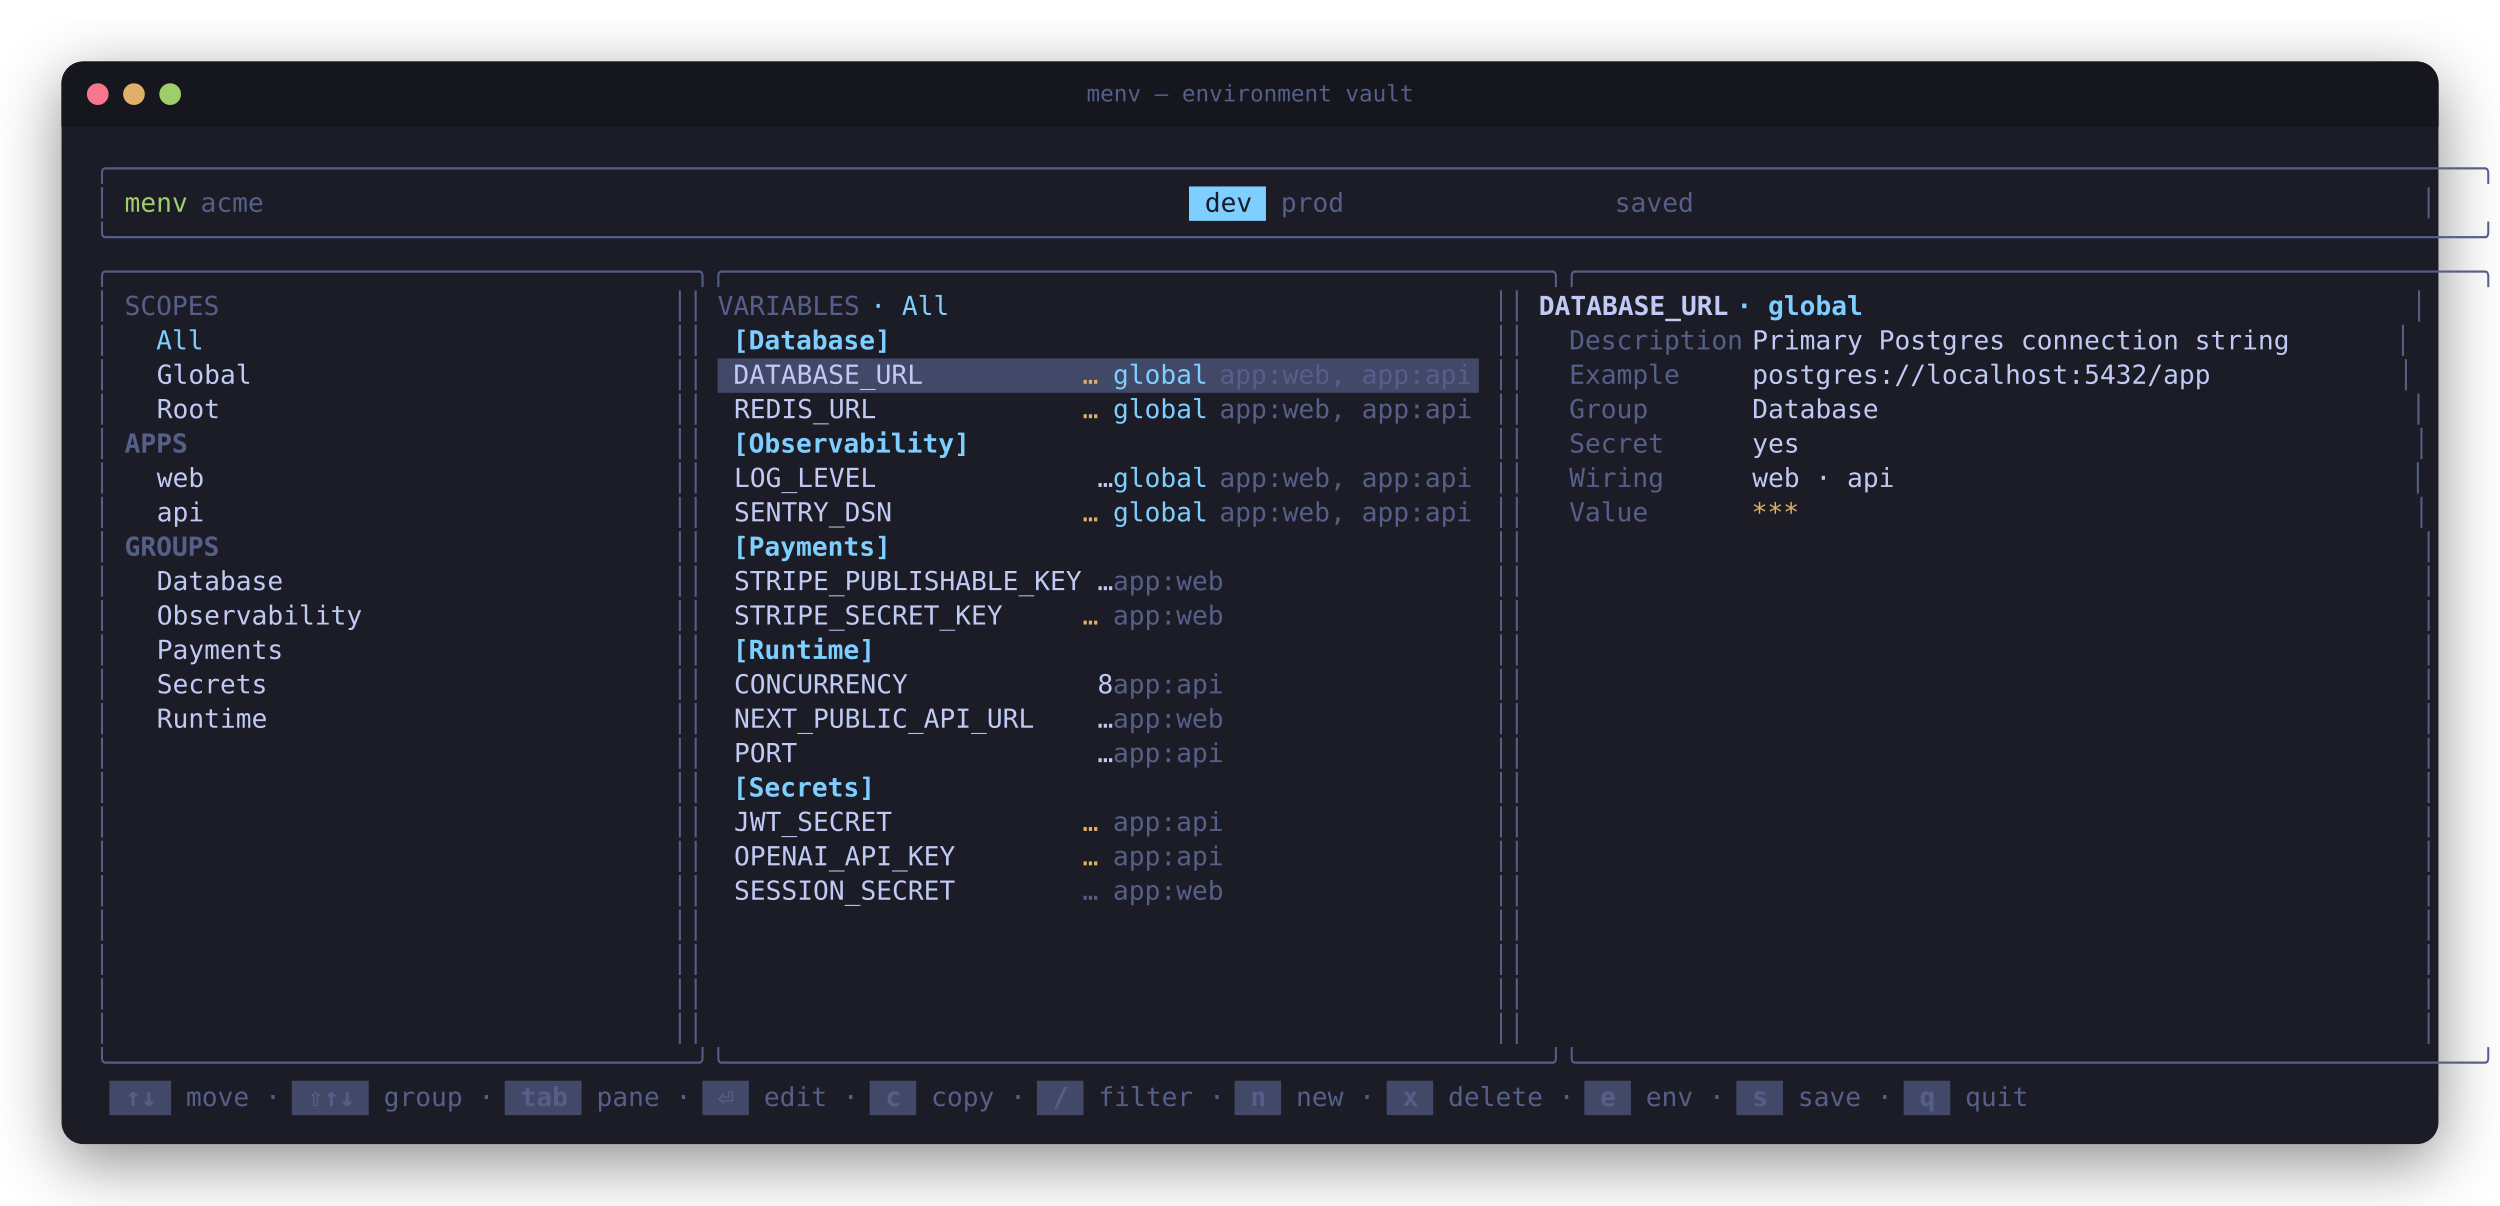
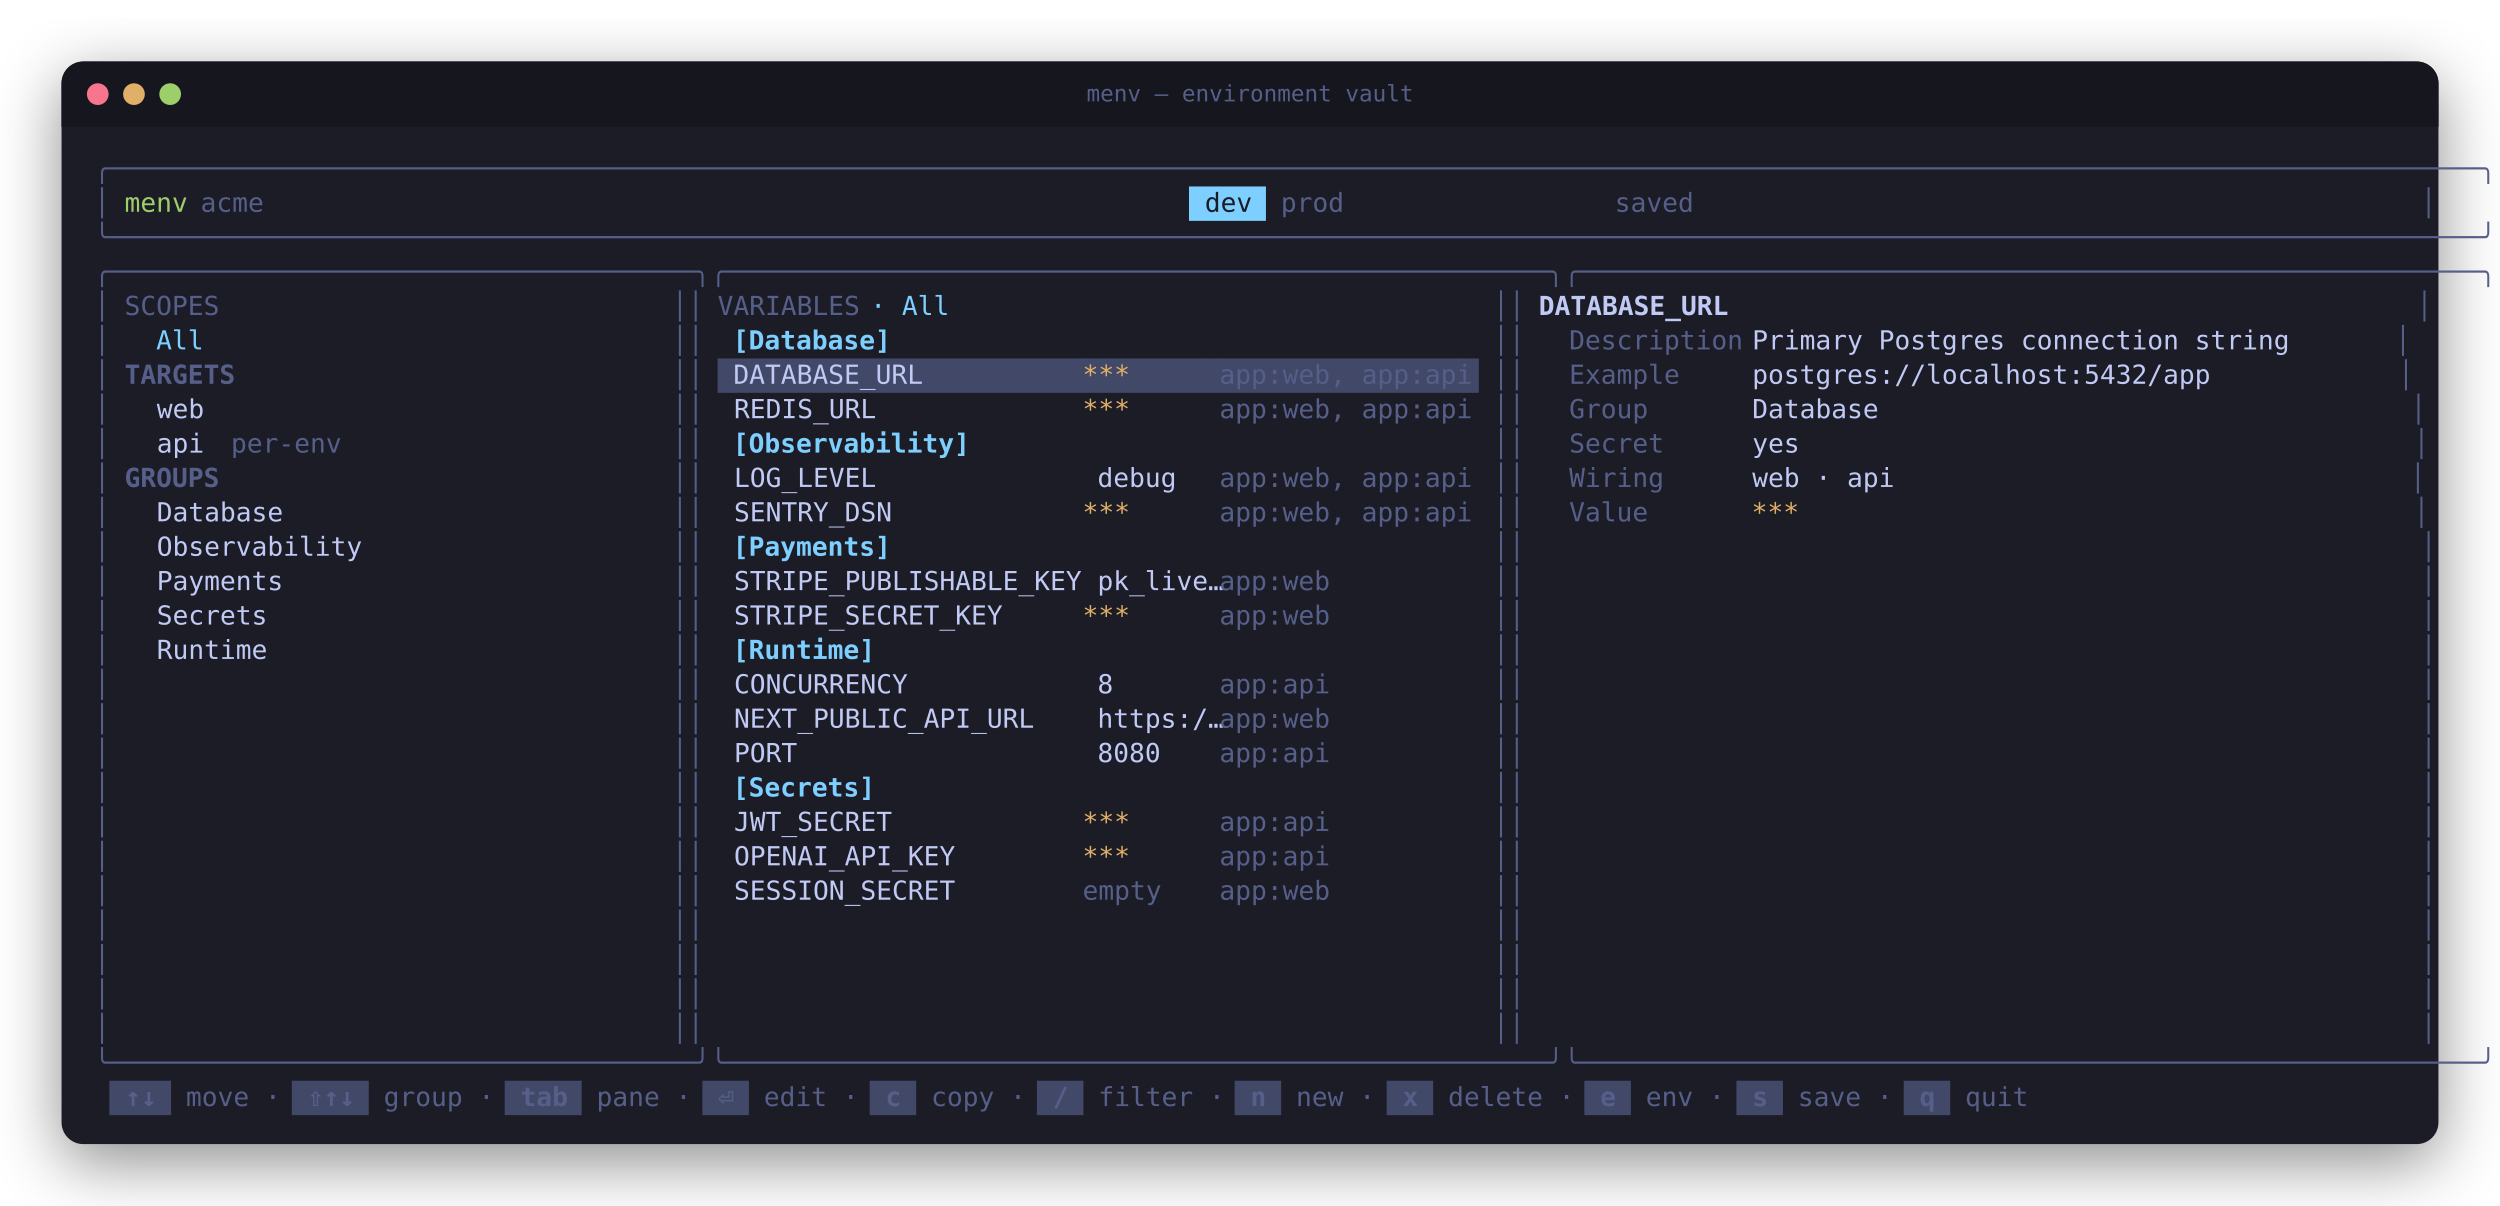
<svg xmlns="http://www.w3.org/2000/svg" width="1381" height="666" viewBox="0 0 1381 666" font-family="ui-monospace, SFMono-Regular, 'SF Mono', Menlo, Consolas, 'DejaVu Sans Mono', monospace">
  <defs>
    <filter id="shadow" x="-30%" y="-30%" width="160%" height="160%">
      <feDropShadow dx="0" dy="10" stdDeviation="18" flood-color="#000000" flood-opacity="0.45" />
    </filter>
  </defs>
  <rect x="34" y="34" width="1313" height="598" rx="12" fill="#1a1b26" filter="url(#shadow)" />
  <path d="M34,46 a12,12 0 0 1 12,-12 h1289 a12,12 0 0 1 12,12 v24 h-1313 z" fill="#16161e" />
  <circle cx="54" cy="52" r="6" fill="#f7768e" />
  <circle cx="74" cy="52" r="6" fill="#e0af68" />
  <circle cx="94" cy="52" r="6" fill="#9ece6a" />
  <text x="690.5" y="56" text-anchor="middle" fill="#565f89" font-size="12.5">menv — environment vault</text>
  <text x="52.0" y="98.0" fill="#565f89" font-size="14.5" textLength="1276.8" lengthAdjust="spacingAndGlyphs" xml:space="preserve">╭──────────────────────────────────────────────────────────────────────────────────────────────────────────────────────────────────────────────────────╮</text>
  <rect x="656.8" y="103.0" width="42.5" height="19" fill="#7dcfff" />
  <text x="52.0" y="117.0" fill="#565f89" font-size="14.5" textLength="8.4" lengthAdjust="spacingAndGlyphs" xml:space="preserve">│</text>
  <text x="68.8" y="117.0" fill="#9ece6a" font-size="14.5" textLength="33.6" lengthAdjust="spacingAndGlyphs" xml:space="preserve">menv</text>
  <text x="110.8" y="117.0" fill="#565f89" font-size="14.5" textLength="33.6" lengthAdjust="spacingAndGlyphs" xml:space="preserve">acme</text>
  <text x="656.8" y="117.0" fill="#1a1b26" font-size="14.5" textLength="42.0" lengthAdjust="spacingAndGlyphs" xml:space="preserve"> dev </text>
  <text x="698.8" y="117.0" fill="#565f89" font-size="14.5" textLength="50.4" lengthAdjust="spacingAndGlyphs" xml:space="preserve"> prod </text>
  <text x="892.0" y="117.0" fill="#565f89" font-size="14.5" textLength="436.8" lengthAdjust="spacingAndGlyphs" xml:space="preserve">saved                                              │</text>
  <text x="52.0" y="136.0" fill="#565f89" font-size="14.5" textLength="1276.8" lengthAdjust="spacingAndGlyphs" xml:space="preserve">╰──────────────────────────────────────────────────────────────────────────────────────────────────────────────────────────────────────────────────────╯</text>
  <text x="52.0" y="155.0" fill="#565f89" font-size="14.5" textLength="1276.8" lengthAdjust="spacingAndGlyphs" xml:space="preserve">╭─────────────────────────────────────╮╭────────────────────────────────────────────────────╮╭─────────────────────────────────────────────────────────╮</text>
  <text x="52.0" y="174.0" fill="#565f89" font-size="14.5" textLength="8.4" lengthAdjust="spacingAndGlyphs" xml:space="preserve">│</text>
  <text x="68.8" y="174.0" fill="#565f89" font-size="14.5" textLength="50.4" lengthAdjust="spacingAndGlyphs" xml:space="preserve">SCOPES</text>
  <text x="371.2" y="174.0" fill="#565f89" font-size="14.5" textLength="16.8" lengthAdjust="spacingAndGlyphs" xml:space="preserve">││</text>
  <text x="396.4" y="174.0" fill="#565f89" font-size="14.5" textLength="75.6" lengthAdjust="spacingAndGlyphs" xml:space="preserve">VARIABLES</text>
  <text x="472.0" y="174.0" fill="#7dcfff" font-size="14.5" textLength="50.4" lengthAdjust="spacingAndGlyphs" xml:space="preserve"> · All</text>
  <text x="824.8" y="174.0" fill="#565f89" font-size="14.5" textLength="16.8" lengthAdjust="spacingAndGlyphs" xml:space="preserve">││</text>
-   <text x="850.0" y="174.0" fill="#c0caf5" font-weight="700" font-size="14.5" textLength="109.2" lengthAdjust="spacingAndGlyphs" xml:space="preserve">DATABASE_URL </text>
-   <text x="959.2" y="174.0" fill="#7dcfff" font-weight="700" font-size="14.5" textLength="67.2" lengthAdjust="spacingAndGlyphs" xml:space="preserve">· global</text>
-   <text x="1026.4" y="174.0" fill="#565f89" font-size="14.5" textLength="302.4" lengthAdjust="spacingAndGlyphs" xml:space="preserve">                                   │</text>
+   <text x="850.0" y="174.0" fill="#c0caf5" font-weight="700" font-size="14.5" textLength="100.8" lengthAdjust="spacingAndGlyphs" xml:space="preserve">DATABASE_URL</text>
+   <text x="950.8" y="174.0" fill="#565f89" font-size="14.5" textLength="378.0" lengthAdjust="spacingAndGlyphs" xml:space="preserve">                                            │</text>
  <text x="52.0" y="193.0" fill="#565f89" font-size="14.5" textLength="8.4" lengthAdjust="spacingAndGlyphs" xml:space="preserve">│</text>
  <text x="68.8" y="193.0" fill="#7dcfff" font-size="14.5" textLength="58.8" lengthAdjust="spacingAndGlyphs" xml:space="preserve">  All  </text>
  <text x="371.2" y="193.0" fill="#565f89" font-size="14.5" textLength="16.8" lengthAdjust="spacingAndGlyphs" xml:space="preserve">││</text>
  <text x="404.8" y="193.0" fill="#7dcfff" font-weight="700" font-size="14.5" textLength="84.0" lengthAdjust="spacingAndGlyphs" xml:space="preserve">[Database]</text>
  <text x="824.8" y="193.0" fill="#565f89" font-size="14.5" textLength="16.8" lengthAdjust="spacingAndGlyphs" xml:space="preserve">││</text>
  <text x="866.8" y="193.0" fill="#565f89" font-size="14.5" textLength="92.4" lengthAdjust="spacingAndGlyphs" xml:space="preserve">Description</text>
  <text x="959.2" y="193.0" fill="#c0caf5" font-size="14.5" textLength="294.0" lengthAdjust="spacingAndGlyphs" xml:space="preserve"> Primary Postgres connection string</text>
  <text x="1253.2" y="193.0" fill="#565f89" font-size="14.5" textLength="75.6" lengthAdjust="spacingAndGlyphs" xml:space="preserve">        │</text>
  <rect x="396.4" y="198.0" width="202.1" height="19" fill="#414868" />
-   <rect x="598.0" y="198.0" width="8.9" height="19" fill="#414868" />
-   <rect x="606.4" y="198.0" width="8.9" height="19" fill="#414868" />
-   <rect x="614.8" y="198.0" width="50.9" height="19" fill="#414868" />
+   <rect x="598.0" y="198.0" width="67.7" height="19" fill="#414868" />
  <rect x="665.2" y="198.0" width="8.9" height="19" fill="#414868" />
  <rect x="673.6" y="198.0" width="134.9" height="19" fill="#414868" />
  <rect x="808.0" y="198.0" width="8.9" height="19" fill="#414868" />
  <text x="52.0" y="212.0" fill="#565f89" font-size="14.5" textLength="8.4" lengthAdjust="spacingAndGlyphs" xml:space="preserve">│</text>
-   <text x="60.4" y="212.0" fill="#c0caf5" font-size="14.5" textLength="310.8" lengthAdjust="spacingAndGlyphs" xml:space="preserve">   Global                            </text>
+   <text x="68.8" y="212.0" fill="#565f89" font-weight="700" font-size="14.5" textLength="58.8" lengthAdjust="spacingAndGlyphs" xml:space="preserve">TARGETS</text>
  <text x="371.2" y="212.0" fill="#565f89" font-size="14.5" textLength="16.8" lengthAdjust="spacingAndGlyphs" xml:space="preserve">││</text>
  <text x="396.4" y="212.0" fill="#c0caf5" font-size="14.5" textLength="201.6" lengthAdjust="spacingAndGlyphs" xml:space="preserve"> DATABASE_URL           </text>
-   <text x="598.0" y="212.0" fill="#e0af68" font-size="14.5" textLength="8.4" lengthAdjust="spacingAndGlyphs" xml:space="preserve">…</text>
-   <text x="614.8" y="212.0" fill="#7dcfff" font-size="14.5" textLength="50.4" lengthAdjust="spacingAndGlyphs" xml:space="preserve">global</text>
+   <text x="598.0" y="212.0" fill="#e0af68" font-size="14.5" textLength="67.2" lengthAdjust="spacingAndGlyphs" xml:space="preserve">***     </text>
  <text x="673.6" y="212.0" fill="#565f89" font-size="14.5" textLength="134.4" lengthAdjust="spacingAndGlyphs" xml:space="preserve">app:web, app:api</text>
  <text x="824.8" y="212.0" fill="#565f89" font-size="14.5" textLength="16.8" lengthAdjust="spacingAndGlyphs" xml:space="preserve">││</text>
  <text x="866.8" y="212.0" fill="#565f89" font-size="14.5" textLength="92.4" lengthAdjust="spacingAndGlyphs" xml:space="preserve">Example    </text>
  <text x="959.2" y="212.0" fill="#c0caf5" font-size="14.5" textLength="252.0" lengthAdjust="spacingAndGlyphs" xml:space="preserve"> postgres://localhost:5432/app</text>
  <text x="1211.2" y="212.0" fill="#565f89" font-size="14.5" textLength="117.6" lengthAdjust="spacingAndGlyphs" xml:space="preserve">             │</text>
  <text x="52.0" y="231.0" fill="#565f89" font-size="14.5" textLength="8.4" lengthAdjust="spacingAndGlyphs" xml:space="preserve">│</text>
-   <text x="60.4" y="231.0" fill="#c0caf5" font-size="14.5" textLength="310.8" lengthAdjust="spacingAndGlyphs" xml:space="preserve">   Root                              </text>
+   <text x="60.4" y="231.0" fill="#c0caf5" font-size="14.5" textLength="310.8" lengthAdjust="spacingAndGlyphs" xml:space="preserve">   web                               </text>
  <text x="371.2" y="231.0" fill="#565f89" font-size="14.5" textLength="16.8" lengthAdjust="spacingAndGlyphs" xml:space="preserve">││</text>
  <text x="388.0" y="231.0" fill="#c0caf5" font-size="14.5" textLength="210.0" lengthAdjust="spacingAndGlyphs" xml:space="preserve">  REDIS_URL              </text>
-   <text x="598.0" y="231.0" fill="#e0af68" font-size="14.5" textLength="8.4" lengthAdjust="spacingAndGlyphs" xml:space="preserve">…</text>
-   <text x="614.8" y="231.0" fill="#7dcfff" font-size="14.5" textLength="50.4" lengthAdjust="spacingAndGlyphs" xml:space="preserve">global</text>
+   <text x="598.0" y="231.0" fill="#e0af68" font-size="14.5" textLength="67.2" lengthAdjust="spacingAndGlyphs" xml:space="preserve">***     </text>
  <text x="673.6" y="231.0" fill="#565f89" font-size="14.5" textLength="134.4" lengthAdjust="spacingAndGlyphs" xml:space="preserve">app:web, app:api</text>
  <text x="824.8" y="231.0" fill="#565f89" font-size="14.5" textLength="16.8" lengthAdjust="spacingAndGlyphs" xml:space="preserve">││</text>
  <text x="866.8" y="231.0" fill="#565f89" font-size="14.5" textLength="92.4" lengthAdjust="spacingAndGlyphs" xml:space="preserve">Group      </text>
  <text x="959.2" y="231.0" fill="#c0caf5" font-size="14.5" textLength="75.6" lengthAdjust="spacingAndGlyphs" xml:space="preserve"> Database</text>
  <text x="1034.8" y="231.0" fill="#565f89" font-size="14.5" textLength="294.0" lengthAdjust="spacingAndGlyphs" xml:space="preserve">                                  │</text>
  <text x="52.0" y="250.0" fill="#565f89" font-size="14.5" textLength="8.4" lengthAdjust="spacingAndGlyphs" xml:space="preserve">│</text>
-   <text x="68.8" y="250.0" fill="#565f89" font-weight="700" font-size="14.5" textLength="33.6" lengthAdjust="spacingAndGlyphs" xml:space="preserve">APPS</text>
+   <text x="60.4" y="250.0" fill="#c0caf5" font-size="14.5" textLength="67.2" lengthAdjust="spacingAndGlyphs" xml:space="preserve">   api  </text>
+   <text x="127.6" y="250.0" fill="#565f89" font-size="14.5" textLength="58.8" lengthAdjust="spacingAndGlyphs" xml:space="preserve">per-env</text>
  <text x="371.2" y="250.0" fill="#565f89" font-size="14.5" textLength="16.8" lengthAdjust="spacingAndGlyphs" xml:space="preserve">││</text>
  <text x="404.8" y="250.0" fill="#7dcfff" font-weight="700" font-size="14.5" textLength="126.0" lengthAdjust="spacingAndGlyphs" xml:space="preserve">[Observability]</text>
  <text x="824.8" y="250.0" fill="#565f89" font-size="14.5" textLength="16.8" lengthAdjust="spacingAndGlyphs" xml:space="preserve">││</text>
  <text x="866.8" y="250.0" fill="#565f89" font-size="14.5" textLength="92.4" lengthAdjust="spacingAndGlyphs" xml:space="preserve">Secret     </text>
  <text x="959.2" y="250.0" fill="#c0caf5" font-size="14.5" textLength="33.6" lengthAdjust="spacingAndGlyphs" xml:space="preserve"> yes</text>
  <text x="992.8" y="250.0" fill="#565f89" font-size="14.5" textLength="336.0" lengthAdjust="spacingAndGlyphs" xml:space="preserve">                                       │</text>
  <text x="52.0" y="269.0" fill="#565f89" font-size="14.5" textLength="8.4" lengthAdjust="spacingAndGlyphs" xml:space="preserve">│</text>
-   <text x="60.4" y="269.0" fill="#c0caf5" font-size="14.5" textLength="310.8" lengthAdjust="spacingAndGlyphs" xml:space="preserve">   web                               </text>
+   <text x="68.8" y="269.0" fill="#565f89" font-weight="700" font-size="14.5" textLength="50.4" lengthAdjust="spacingAndGlyphs" xml:space="preserve">GROUPS</text>
  <text x="371.2" y="269.0" fill="#565f89" font-size="14.5" textLength="16.8" lengthAdjust="spacingAndGlyphs" xml:space="preserve">││</text>
-   <text x="388.0" y="269.0" fill="#c0caf5" font-size="14.5" textLength="226.8" lengthAdjust="spacingAndGlyphs" xml:space="preserve">  LOG_LEVEL              … </text>
-   <text x="614.8" y="269.0" fill="#7dcfff" font-size="14.5" textLength="50.4" lengthAdjust="spacingAndGlyphs" xml:space="preserve">global</text>
+   <text x="388.0" y="269.0" fill="#c0caf5" font-size="14.5" textLength="285.6" lengthAdjust="spacingAndGlyphs" xml:space="preserve">  LOG_LEVEL              debug    </text>
  <text x="673.6" y="269.0" fill="#565f89" font-size="14.5" textLength="134.4" lengthAdjust="spacingAndGlyphs" xml:space="preserve">app:web, app:api</text>
  <text x="824.8" y="269.0" fill="#565f89" font-size="14.5" textLength="16.8" lengthAdjust="spacingAndGlyphs" xml:space="preserve">││</text>
  <text x="866.8" y="269.0" fill="#565f89" font-size="14.5" textLength="92.4" lengthAdjust="spacingAndGlyphs" xml:space="preserve">Wiring     </text>
  <text x="959.2" y="269.0" fill="#c0caf5" font-size="14.5" textLength="84.0" lengthAdjust="spacingAndGlyphs" xml:space="preserve"> web · api</text>
  <text x="1043.2" y="269.0" fill="#565f89" font-size="14.5" textLength="285.6" lengthAdjust="spacingAndGlyphs" xml:space="preserve">                                 │</text>
  <text x="52.0" y="288.0" fill="#565f89" font-size="14.5" textLength="8.4" lengthAdjust="spacingAndGlyphs" xml:space="preserve">│</text>
-   <text x="60.4" y="288.0" fill="#c0caf5" font-size="14.5" textLength="310.8" lengthAdjust="spacingAndGlyphs" xml:space="preserve">   api                               </text>
+   <text x="60.4" y="288.0" fill="#c0caf5" font-size="14.5" textLength="310.8" lengthAdjust="spacingAndGlyphs" xml:space="preserve">   Database                          </text>
  <text x="371.2" y="288.0" fill="#565f89" font-size="14.5" textLength="16.8" lengthAdjust="spacingAndGlyphs" xml:space="preserve">││</text>
  <text x="388.0" y="288.0" fill="#c0caf5" font-size="14.5" textLength="210.0" lengthAdjust="spacingAndGlyphs" xml:space="preserve">  SENTRY_DSN             </text>
-   <text x="598.0" y="288.0" fill="#e0af68" font-size="14.5" textLength="8.4" lengthAdjust="spacingAndGlyphs" xml:space="preserve">…</text>
-   <text x="614.8" y="288.0" fill="#7dcfff" font-size="14.5" textLength="50.4" lengthAdjust="spacingAndGlyphs" xml:space="preserve">global</text>
+   <text x="598.0" y="288.0" fill="#e0af68" font-size="14.5" textLength="67.2" lengthAdjust="spacingAndGlyphs" xml:space="preserve">***     </text>
  <text x="673.6" y="288.0" fill="#565f89" font-size="14.5" textLength="134.4" lengthAdjust="spacingAndGlyphs" xml:space="preserve">app:web, app:api</text>
  <text x="824.8" y="288.0" fill="#565f89" font-size="14.5" textLength="16.8" lengthAdjust="spacingAndGlyphs" xml:space="preserve">││</text>
  <text x="866.8" y="288.0" fill="#565f89" font-size="14.5" textLength="92.4" lengthAdjust="spacingAndGlyphs" xml:space="preserve">Value      </text>
  <text x="967.6" y="288.0" fill="#e0af68" font-size="14.5" textLength="25.2" lengthAdjust="spacingAndGlyphs" xml:space="preserve">***</text>
  <text x="992.8" y="288.0" fill="#565f89" font-size="14.5" textLength="336.0" lengthAdjust="spacingAndGlyphs" xml:space="preserve">                                       │</text>
  <text x="52.0" y="307.0" fill="#565f89" font-size="14.5" textLength="8.4" lengthAdjust="spacingAndGlyphs" xml:space="preserve">│</text>
-   <text x="68.8" y="307.0" fill="#565f89" font-weight="700" font-size="14.5" textLength="50.4" lengthAdjust="spacingAndGlyphs" xml:space="preserve">GROUPS</text>
+   <text x="60.4" y="307.0" fill="#c0caf5" font-size="14.5" textLength="310.8" lengthAdjust="spacingAndGlyphs" xml:space="preserve">   Observability                     </text>
  <text x="371.2" y="307.0" fill="#565f89" font-size="14.5" textLength="16.8" lengthAdjust="spacingAndGlyphs" xml:space="preserve">││</text>
  <text x="404.8" y="307.0" fill="#7dcfff" font-weight="700" font-size="14.5" textLength="84.0" lengthAdjust="spacingAndGlyphs" xml:space="preserve">[Payments]</text>
  <text x="824.8" y="307.0" fill="#565f89" font-size="14.5" textLength="16.8" lengthAdjust="spacingAndGlyphs" xml:space="preserve">││</text>
  <text x="892.0" y="307.0" fill="#565f89" font-size="14.5" textLength="436.8" lengthAdjust="spacingAndGlyphs" xml:space="preserve">                                                   │</text>
  <text x="52.0" y="326.0" fill="#565f89" font-size="14.5" textLength="8.4" lengthAdjust="spacingAndGlyphs" xml:space="preserve">│</text>
-   <text x="60.4" y="326.0" fill="#c0caf5" font-size="14.5" textLength="310.8" lengthAdjust="spacingAndGlyphs" xml:space="preserve">   Database                          </text>
+   <text x="60.4" y="326.0" fill="#c0caf5" font-size="14.5" textLength="310.8" lengthAdjust="spacingAndGlyphs" xml:space="preserve">   Payments                          </text>
  <text x="371.2" y="326.0" fill="#565f89" font-size="14.5" textLength="16.8" lengthAdjust="spacingAndGlyphs" xml:space="preserve">││</text>
-   <text x="388.0" y="326.0" fill="#c0caf5" font-size="14.5" textLength="226.8" lengthAdjust="spacingAndGlyphs" xml:space="preserve">  STRIPE_PUBLISHABLE_KEY … </text>
-   <text x="614.8" y="326.0" fill="#565f89" font-size="14.5" textLength="58.8" lengthAdjust="spacingAndGlyphs" xml:space="preserve">app:web</text>
+   <text x="388.0" y="326.0" fill="#c0caf5" font-size="14.5" textLength="285.6" lengthAdjust="spacingAndGlyphs" xml:space="preserve">  STRIPE_PUBLISHABLE_KEY pk_live… </text>
+   <text x="673.6" y="326.0" fill="#565f89" font-size="14.5" textLength="58.8" lengthAdjust="spacingAndGlyphs" xml:space="preserve">app:web</text>
  <text x="824.8" y="326.0" fill="#565f89" font-size="14.5" textLength="16.8" lengthAdjust="spacingAndGlyphs" xml:space="preserve">││</text>
  <text x="892.0" y="326.0" fill="#565f89" font-size="14.5" textLength="436.8" lengthAdjust="spacingAndGlyphs" xml:space="preserve">                                                   │</text>
  <text x="52.0" y="345.0" fill="#565f89" font-size="14.5" textLength="8.4" lengthAdjust="spacingAndGlyphs" xml:space="preserve">│</text>
-   <text x="60.4" y="345.0" fill="#c0caf5" font-size="14.5" textLength="310.8" lengthAdjust="spacingAndGlyphs" xml:space="preserve">   Observability                     </text>
+   <text x="60.4" y="345.0" fill="#c0caf5" font-size="14.5" textLength="310.8" lengthAdjust="spacingAndGlyphs" xml:space="preserve">   Secrets                           </text>
  <text x="371.2" y="345.0" fill="#565f89" font-size="14.5" textLength="16.8" lengthAdjust="spacingAndGlyphs" xml:space="preserve">││</text>
  <text x="388.0" y="345.0" fill="#c0caf5" font-size="14.5" textLength="210.0" lengthAdjust="spacingAndGlyphs" xml:space="preserve">  STRIPE_SECRET_KEY      </text>
-   <text x="598.0" y="345.0" fill="#e0af68" font-size="14.5" textLength="8.4" lengthAdjust="spacingAndGlyphs" xml:space="preserve">…</text>
-   <text x="614.8" y="345.0" fill="#565f89" font-size="14.5" textLength="58.8" lengthAdjust="spacingAndGlyphs" xml:space="preserve">app:web</text>
+   <text x="598.0" y="345.0" fill="#e0af68" font-size="14.5" textLength="67.2" lengthAdjust="spacingAndGlyphs" xml:space="preserve">***     </text>
+   <text x="673.6" y="345.0" fill="#565f89" font-size="14.5" textLength="58.8" lengthAdjust="spacingAndGlyphs" xml:space="preserve">app:web</text>
  <text x="824.8" y="345.0" fill="#565f89" font-size="14.5" textLength="16.8" lengthAdjust="spacingAndGlyphs" xml:space="preserve">││</text>
  <text x="892.0" y="345.0" fill="#565f89" font-size="14.5" textLength="436.8" lengthAdjust="spacingAndGlyphs" xml:space="preserve">                                                   │</text>
  <text x="52.0" y="364.0" fill="#565f89" font-size="14.5" textLength="8.4" lengthAdjust="spacingAndGlyphs" xml:space="preserve">│</text>
-   <text x="60.4" y="364.0" fill="#c0caf5" font-size="14.5" textLength="310.8" lengthAdjust="spacingAndGlyphs" xml:space="preserve">   Payments                          </text>
+   <text x="60.4" y="364.0" fill="#c0caf5" font-size="14.5" textLength="310.8" lengthAdjust="spacingAndGlyphs" xml:space="preserve">   Runtime                           </text>
  <text x="371.2" y="364.0" fill="#565f89" font-size="14.5" textLength="16.8" lengthAdjust="spacingAndGlyphs" xml:space="preserve">││</text>
  <text x="404.8" y="364.0" fill="#7dcfff" font-weight="700" font-size="14.5" textLength="75.6" lengthAdjust="spacingAndGlyphs" xml:space="preserve">[Runtime]</text>
  <text x="824.8" y="364.0" fill="#565f89" font-size="14.5" textLength="16.8" lengthAdjust="spacingAndGlyphs" xml:space="preserve">││</text>
  <text x="892.0" y="364.0" fill="#565f89" font-size="14.5" textLength="436.8" lengthAdjust="spacingAndGlyphs" xml:space="preserve">                                                   │</text>
  <text x="52.0" y="383.0" fill="#565f89" font-size="14.5" textLength="8.4" lengthAdjust="spacingAndGlyphs" xml:space="preserve">│</text>
-   <text x="60.4" y="383.0" fill="#c0caf5" font-size="14.5" textLength="310.8" lengthAdjust="spacingAndGlyphs" xml:space="preserve">   Secrets                           </text>
  <text x="371.2" y="383.0" fill="#565f89" font-size="14.5" textLength="16.8" lengthAdjust="spacingAndGlyphs" xml:space="preserve">││</text>
-   <text x="388.0" y="383.0" fill="#c0caf5" font-size="14.5" textLength="226.8" lengthAdjust="spacingAndGlyphs" xml:space="preserve">  CONCURRENCY            8 </text>
-   <text x="614.8" y="383.0" fill="#565f89" font-size="14.5" textLength="58.8" lengthAdjust="spacingAndGlyphs" xml:space="preserve">app:api</text>
+   <text x="388.0" y="383.0" fill="#c0caf5" font-size="14.5" textLength="285.6" lengthAdjust="spacingAndGlyphs" xml:space="preserve">  CONCURRENCY            8        </text>
+   <text x="673.6" y="383.0" fill="#565f89" font-size="14.5" textLength="58.8" lengthAdjust="spacingAndGlyphs" xml:space="preserve">app:api</text>
  <text x="824.8" y="383.0" fill="#565f89" font-size="14.5" textLength="16.8" lengthAdjust="spacingAndGlyphs" xml:space="preserve">││</text>
  <text x="892.0" y="383.0" fill="#565f89" font-size="14.5" textLength="436.8" lengthAdjust="spacingAndGlyphs" xml:space="preserve">                                                   │</text>
  <text x="52.0" y="402.0" fill="#565f89" font-size="14.5" textLength="8.4" lengthAdjust="spacingAndGlyphs" xml:space="preserve">│</text>
-   <text x="60.4" y="402.0" fill="#c0caf5" font-size="14.5" textLength="310.8" lengthAdjust="spacingAndGlyphs" xml:space="preserve">   Runtime                           </text>
  <text x="371.2" y="402.0" fill="#565f89" font-size="14.5" textLength="16.8" lengthAdjust="spacingAndGlyphs" xml:space="preserve">││</text>
-   <text x="388.0" y="402.0" fill="#c0caf5" font-size="14.5" textLength="226.8" lengthAdjust="spacingAndGlyphs" xml:space="preserve">  NEXT_PUBLIC_API_URL    … </text>
-   <text x="614.8" y="402.0" fill="#565f89" font-size="14.5" textLength="58.8" lengthAdjust="spacingAndGlyphs" xml:space="preserve">app:web</text>
+   <text x="388.0" y="402.0" fill="#c0caf5" font-size="14.5" textLength="285.6" lengthAdjust="spacingAndGlyphs" xml:space="preserve">  NEXT_PUBLIC_API_URL    https:/… </text>
+   <text x="673.6" y="402.0" fill="#565f89" font-size="14.5" textLength="58.8" lengthAdjust="spacingAndGlyphs" xml:space="preserve">app:web</text>
  <text x="824.8" y="402.0" fill="#565f89" font-size="14.5" textLength="16.8" lengthAdjust="spacingAndGlyphs" xml:space="preserve">││</text>
  <text x="892.0" y="402.0" fill="#565f89" font-size="14.5" textLength="436.8" lengthAdjust="spacingAndGlyphs" xml:space="preserve">                                                   │</text>
  <text x="52.0" y="421.0" fill="#565f89" font-size="14.5" textLength="8.4" lengthAdjust="spacingAndGlyphs" xml:space="preserve">│</text>
  <text x="371.2" y="421.0" fill="#565f89" font-size="14.5" textLength="16.8" lengthAdjust="spacingAndGlyphs" xml:space="preserve">││</text>
-   <text x="388.0" y="421.0" fill="#c0caf5" font-size="14.5" textLength="226.8" lengthAdjust="spacingAndGlyphs" xml:space="preserve">  PORT                   … </text>
-   <text x="614.8" y="421.0" fill="#565f89" font-size="14.5" textLength="58.8" lengthAdjust="spacingAndGlyphs" xml:space="preserve">app:api</text>
+   <text x="388.0" y="421.0" fill="#c0caf5" font-size="14.5" textLength="285.6" lengthAdjust="spacingAndGlyphs" xml:space="preserve">  PORT                   8080     </text>
+   <text x="673.6" y="421.0" fill="#565f89" font-size="14.5" textLength="58.8" lengthAdjust="spacingAndGlyphs" xml:space="preserve">app:api</text>
  <text x="824.8" y="421.0" fill="#565f89" font-size="14.5" textLength="16.8" lengthAdjust="spacingAndGlyphs" xml:space="preserve">││</text>
  <text x="892.0" y="421.0" fill="#565f89" font-size="14.5" textLength="436.8" lengthAdjust="spacingAndGlyphs" xml:space="preserve">                                                   │</text>
  <text x="52.0" y="440.0" fill="#565f89" font-size="14.5" textLength="8.4" lengthAdjust="spacingAndGlyphs" xml:space="preserve">│</text>
  <text x="371.2" y="440.0" fill="#565f89" font-size="14.5" textLength="16.8" lengthAdjust="spacingAndGlyphs" xml:space="preserve">││</text>
  <text x="404.8" y="440.0" fill="#7dcfff" font-weight="700" font-size="14.5" textLength="75.6" lengthAdjust="spacingAndGlyphs" xml:space="preserve">[Secrets]</text>
  <text x="824.8" y="440.0" fill="#565f89" font-size="14.5" textLength="16.8" lengthAdjust="spacingAndGlyphs" xml:space="preserve">││</text>
  <text x="892.0" y="440.0" fill="#565f89" font-size="14.5" textLength="436.8" lengthAdjust="spacingAndGlyphs" xml:space="preserve">                                                   │</text>
  <text x="52.0" y="459.0" fill="#565f89" font-size="14.5" textLength="8.4" lengthAdjust="spacingAndGlyphs" xml:space="preserve">│</text>
  <text x="371.2" y="459.0" fill="#565f89" font-size="14.5" textLength="16.8" lengthAdjust="spacingAndGlyphs" xml:space="preserve">││</text>
  <text x="388.0" y="459.0" fill="#c0caf5" font-size="14.5" textLength="210.0" lengthAdjust="spacingAndGlyphs" xml:space="preserve">  JWT_SECRET             </text>
-   <text x="598.0" y="459.0" fill="#e0af68" font-size="14.5" textLength="8.4" lengthAdjust="spacingAndGlyphs" xml:space="preserve">…</text>
-   <text x="614.8" y="459.0" fill="#565f89" font-size="14.5" textLength="58.8" lengthAdjust="spacingAndGlyphs" xml:space="preserve">app:api</text>
+   <text x="598.0" y="459.0" fill="#e0af68" font-size="14.5" textLength="67.2" lengthAdjust="spacingAndGlyphs" xml:space="preserve">***     </text>
+   <text x="673.6" y="459.0" fill="#565f89" font-size="14.5" textLength="58.8" lengthAdjust="spacingAndGlyphs" xml:space="preserve">app:api</text>
  <text x="824.8" y="459.0" fill="#565f89" font-size="14.5" textLength="16.8" lengthAdjust="spacingAndGlyphs" xml:space="preserve">││</text>
  <text x="892.0" y="459.0" fill="#565f89" font-size="14.5" textLength="436.8" lengthAdjust="spacingAndGlyphs" xml:space="preserve">                                                   │</text>
  <text x="52.0" y="478.0" fill="#565f89" font-size="14.5" textLength="8.4" lengthAdjust="spacingAndGlyphs" xml:space="preserve">│</text>
  <text x="371.2" y="478.0" fill="#565f89" font-size="14.5" textLength="16.8" lengthAdjust="spacingAndGlyphs" xml:space="preserve">││</text>
  <text x="388.0" y="478.0" fill="#c0caf5" font-size="14.5" textLength="210.0" lengthAdjust="spacingAndGlyphs" xml:space="preserve">  OPENAI_API_KEY         </text>
-   <text x="598.0" y="478.0" fill="#e0af68" font-size="14.5" textLength="8.4" lengthAdjust="spacingAndGlyphs" xml:space="preserve">…</text>
-   <text x="614.8" y="478.0" fill="#565f89" font-size="14.5" textLength="58.8" lengthAdjust="spacingAndGlyphs" xml:space="preserve">app:api</text>
+   <text x="598.0" y="478.0" fill="#e0af68" font-size="14.5" textLength="67.2" lengthAdjust="spacingAndGlyphs" xml:space="preserve">***     </text>
+   <text x="673.6" y="478.0" fill="#565f89" font-size="14.5" textLength="58.8" lengthAdjust="spacingAndGlyphs" xml:space="preserve">app:api</text>
  <text x="824.8" y="478.0" fill="#565f89" font-size="14.5" textLength="16.8" lengthAdjust="spacingAndGlyphs" xml:space="preserve">││</text>
  <text x="892.0" y="478.0" fill="#565f89" font-size="14.5" textLength="436.8" lengthAdjust="spacingAndGlyphs" xml:space="preserve">                                                   │</text>
  <text x="52.0" y="497.0" fill="#565f89" font-size="14.5" textLength="8.4" lengthAdjust="spacingAndGlyphs" xml:space="preserve">│</text>
  <text x="371.2" y="497.0" fill="#565f89" font-size="14.5" textLength="16.8" lengthAdjust="spacingAndGlyphs" xml:space="preserve">││</text>
  <text x="388.0" y="497.0" fill="#c0caf5" font-size="14.5" textLength="210.0" lengthAdjust="spacingAndGlyphs" xml:space="preserve">  SESSION_SECRET         </text>
-   <text x="598.0" y="497.0" fill="#565f89" font-size="14.5" textLength="8.4" lengthAdjust="spacingAndGlyphs" xml:space="preserve">…</text>
-   <text x="614.8" y="497.0" fill="#565f89" font-size="14.5" textLength="58.8" lengthAdjust="spacingAndGlyphs" xml:space="preserve">app:web</text>
+   <text x="598.0" y="497.0" fill="#565f89" font-size="14.5" textLength="67.2" lengthAdjust="spacingAndGlyphs" xml:space="preserve">empty   </text>
+   <text x="673.6" y="497.0" fill="#565f89" font-size="14.5" textLength="58.8" lengthAdjust="spacingAndGlyphs" xml:space="preserve">app:web</text>
  <text x="824.8" y="497.0" fill="#565f89" font-size="14.5" textLength="16.8" lengthAdjust="spacingAndGlyphs" xml:space="preserve">││</text>
  <text x="892.0" y="497.0" fill="#565f89" font-size="14.5" textLength="436.8" lengthAdjust="spacingAndGlyphs" xml:space="preserve">                                                   │</text>
  <text x="52.0" y="516.0" fill="#565f89" font-size="14.5" textLength="8.4" lengthAdjust="spacingAndGlyphs" xml:space="preserve">│</text>
  <text x="371.2" y="516.0" fill="#565f89" font-size="14.5" textLength="16.8" lengthAdjust="spacingAndGlyphs" xml:space="preserve">││</text>
  <text x="824.8" y="516.0" fill="#565f89" font-size="14.5" textLength="16.8" lengthAdjust="spacingAndGlyphs" xml:space="preserve">││</text>
  <text x="892.0" y="516.0" fill="#565f89" font-size="14.5" textLength="436.8" lengthAdjust="spacingAndGlyphs" xml:space="preserve">                                                   │</text>
  <text x="52.0" y="535.0" fill="#565f89" font-size="14.5" textLength="8.4" lengthAdjust="spacingAndGlyphs" xml:space="preserve">│</text>
  <text x="371.2" y="535.0" fill="#565f89" font-size="14.5" textLength="16.8" lengthAdjust="spacingAndGlyphs" xml:space="preserve">││</text>
  <text x="824.8" y="535.0" fill="#565f89" font-size="14.5" textLength="16.8" lengthAdjust="spacingAndGlyphs" xml:space="preserve">││</text>
  <text x="892.0" y="535.0" fill="#565f89" font-size="14.5" textLength="436.8" lengthAdjust="spacingAndGlyphs" xml:space="preserve">                                                   │</text>
  <text x="52.0" y="554.0" fill="#565f89" font-size="14.5" textLength="8.4" lengthAdjust="spacingAndGlyphs" xml:space="preserve">│</text>
  <text x="371.2" y="554.0" fill="#565f89" font-size="14.5" textLength="16.8" lengthAdjust="spacingAndGlyphs" xml:space="preserve">││</text>
  <text x="824.8" y="554.0" fill="#565f89" font-size="14.5" textLength="16.8" lengthAdjust="spacingAndGlyphs" xml:space="preserve">││</text>
  <text x="892.0" y="554.0" fill="#565f89" font-size="14.5" textLength="436.8" lengthAdjust="spacingAndGlyphs" xml:space="preserve">                                                   │</text>
  <text x="52.0" y="573.0" fill="#565f89" font-size="14.5" textLength="8.4" lengthAdjust="spacingAndGlyphs" xml:space="preserve">│</text>
  <text x="371.2" y="573.0" fill="#565f89" font-size="14.5" textLength="16.8" lengthAdjust="spacingAndGlyphs" xml:space="preserve">││</text>
  <text x="824.8" y="573.0" fill="#565f89" font-size="14.5" textLength="16.8" lengthAdjust="spacingAndGlyphs" xml:space="preserve">││</text>
  <text x="892.0" y="573.0" fill="#565f89" font-size="14.5" textLength="436.8" lengthAdjust="spacingAndGlyphs" xml:space="preserve">                                                   │</text>
  <text x="52.0" y="592.0" fill="#565f89" font-size="14.5" textLength="1276.8" lengthAdjust="spacingAndGlyphs" xml:space="preserve">╰─────────────────────────────────────╯╰────────────────────────────────────────────────────╯╰─────────────────────────────────────────────────────────╯</text>
  <rect x="60.4" y="597.0" width="34.1" height="19" fill="#414868" />
  <rect x="161.2" y="597.0" width="42.5" height="19" fill="#414868" />
  <rect x="278.8" y="597.0" width="42.5" height="19" fill="#414868" />
  <rect x="388.0" y="597.0" width="25.7" height="19" fill="#414868" />
  <rect x="480.4" y="597.0" width="25.7" height="19" fill="#414868" />
  <rect x="572.8" y="597.0" width="25.7" height="19" fill="#414868" />
  <rect x="682.0" y="597.0" width="25.7" height="19" fill="#414868" />
  <rect x="766.0" y="597.0" width="25.7" height="19" fill="#414868" />
  <rect x="875.2" y="597.0" width="25.7" height="19" fill="#414868" />
  <rect x="959.2" y="597.0" width="25.7" height="19" fill="#414868" />
  <rect x="1051.6" y="597.0" width="25.7" height="19" fill="#414868" />
  <text x="60.4" y="611.0" fill="#565f89" font-weight="700" font-size="14.5" textLength="33.6" lengthAdjust="spacingAndGlyphs" xml:space="preserve"> ↑↓ </text>
  <text x="94.0" y="611.0" fill="#565f89" font-size="14.5" textLength="67.2" lengthAdjust="spacingAndGlyphs" xml:space="preserve"> move · </text>
  <text x="161.2" y="611.0" fill="#565f89" font-weight="700" font-size="14.5" textLength="42.0" lengthAdjust="spacingAndGlyphs" xml:space="preserve"> ⇧↑↓ </text>
  <text x="203.2" y="611.0" fill="#565f89" font-size="14.5" textLength="75.6" lengthAdjust="spacingAndGlyphs" xml:space="preserve"> group · </text>
  <text x="278.8" y="611.0" fill="#565f89" font-weight="700" font-size="14.5" textLength="42.0" lengthAdjust="spacingAndGlyphs" xml:space="preserve"> tab </text>
  <text x="320.8" y="611.0" fill="#565f89" font-size="14.5" textLength="67.2" lengthAdjust="spacingAndGlyphs" xml:space="preserve"> pane · </text>
  <text x="388.0" y="611.0" fill="#565f89" font-weight="700" font-size="14.5" textLength="25.2" lengthAdjust="spacingAndGlyphs" xml:space="preserve"> ⏎ </text>
  <text x="413.2" y="611.0" fill="#565f89" font-size="14.5" textLength="67.2" lengthAdjust="spacingAndGlyphs" xml:space="preserve"> edit · </text>
  <text x="480.4" y="611.0" fill="#565f89" font-weight="700" font-size="14.5" textLength="25.2" lengthAdjust="spacingAndGlyphs" xml:space="preserve"> c </text>
  <text x="505.6" y="611.0" fill="#565f89" font-size="14.5" textLength="67.2" lengthAdjust="spacingAndGlyphs" xml:space="preserve"> copy · </text>
  <text x="572.8" y="611.0" fill="#565f89" font-weight="700" font-size="14.5" textLength="25.2" lengthAdjust="spacingAndGlyphs" xml:space="preserve"> / </text>
  <text x="598.0" y="611.0" fill="#565f89" font-size="14.5" textLength="84.0" lengthAdjust="spacingAndGlyphs" xml:space="preserve"> filter · </text>
  <text x="682.0" y="611.0" fill="#565f89" font-weight="700" font-size="14.5" textLength="25.2" lengthAdjust="spacingAndGlyphs" xml:space="preserve"> n </text>
  <text x="707.2" y="611.0" fill="#565f89" font-size="14.5" textLength="58.8" lengthAdjust="spacingAndGlyphs" xml:space="preserve"> new · </text>
  <text x="766.0" y="611.0" fill="#565f89" font-weight="700" font-size="14.5" textLength="25.2" lengthAdjust="spacingAndGlyphs" xml:space="preserve"> x </text>
  <text x="791.2" y="611.0" fill="#565f89" font-size="14.5" textLength="84.0" lengthAdjust="spacingAndGlyphs" xml:space="preserve"> delete · </text>
  <text x="875.2" y="611.0" fill="#565f89" font-weight="700" font-size="14.5" textLength="25.2" lengthAdjust="spacingAndGlyphs" xml:space="preserve"> e </text>
  <text x="900.4" y="611.0" fill="#565f89" font-size="14.5" textLength="58.8" lengthAdjust="spacingAndGlyphs" xml:space="preserve"> env · </text>
  <text x="959.2" y="611.0" fill="#565f89" font-weight="700" font-size="14.5" textLength="25.2" lengthAdjust="spacingAndGlyphs" xml:space="preserve"> s </text>
  <text x="984.4" y="611.0" fill="#565f89" font-size="14.5" textLength="67.2" lengthAdjust="spacingAndGlyphs" xml:space="preserve"> save · </text>
  <text x="1051.6" y="611.0" fill="#565f89" font-weight="700" font-size="14.5" textLength="25.2" lengthAdjust="spacingAndGlyphs" xml:space="preserve"> q </text>
  <text x="1076.8" y="611.0" fill="#565f89" font-size="14.5" textLength="42.0" lengthAdjust="spacingAndGlyphs" xml:space="preserve"> quit</text>
</svg>
